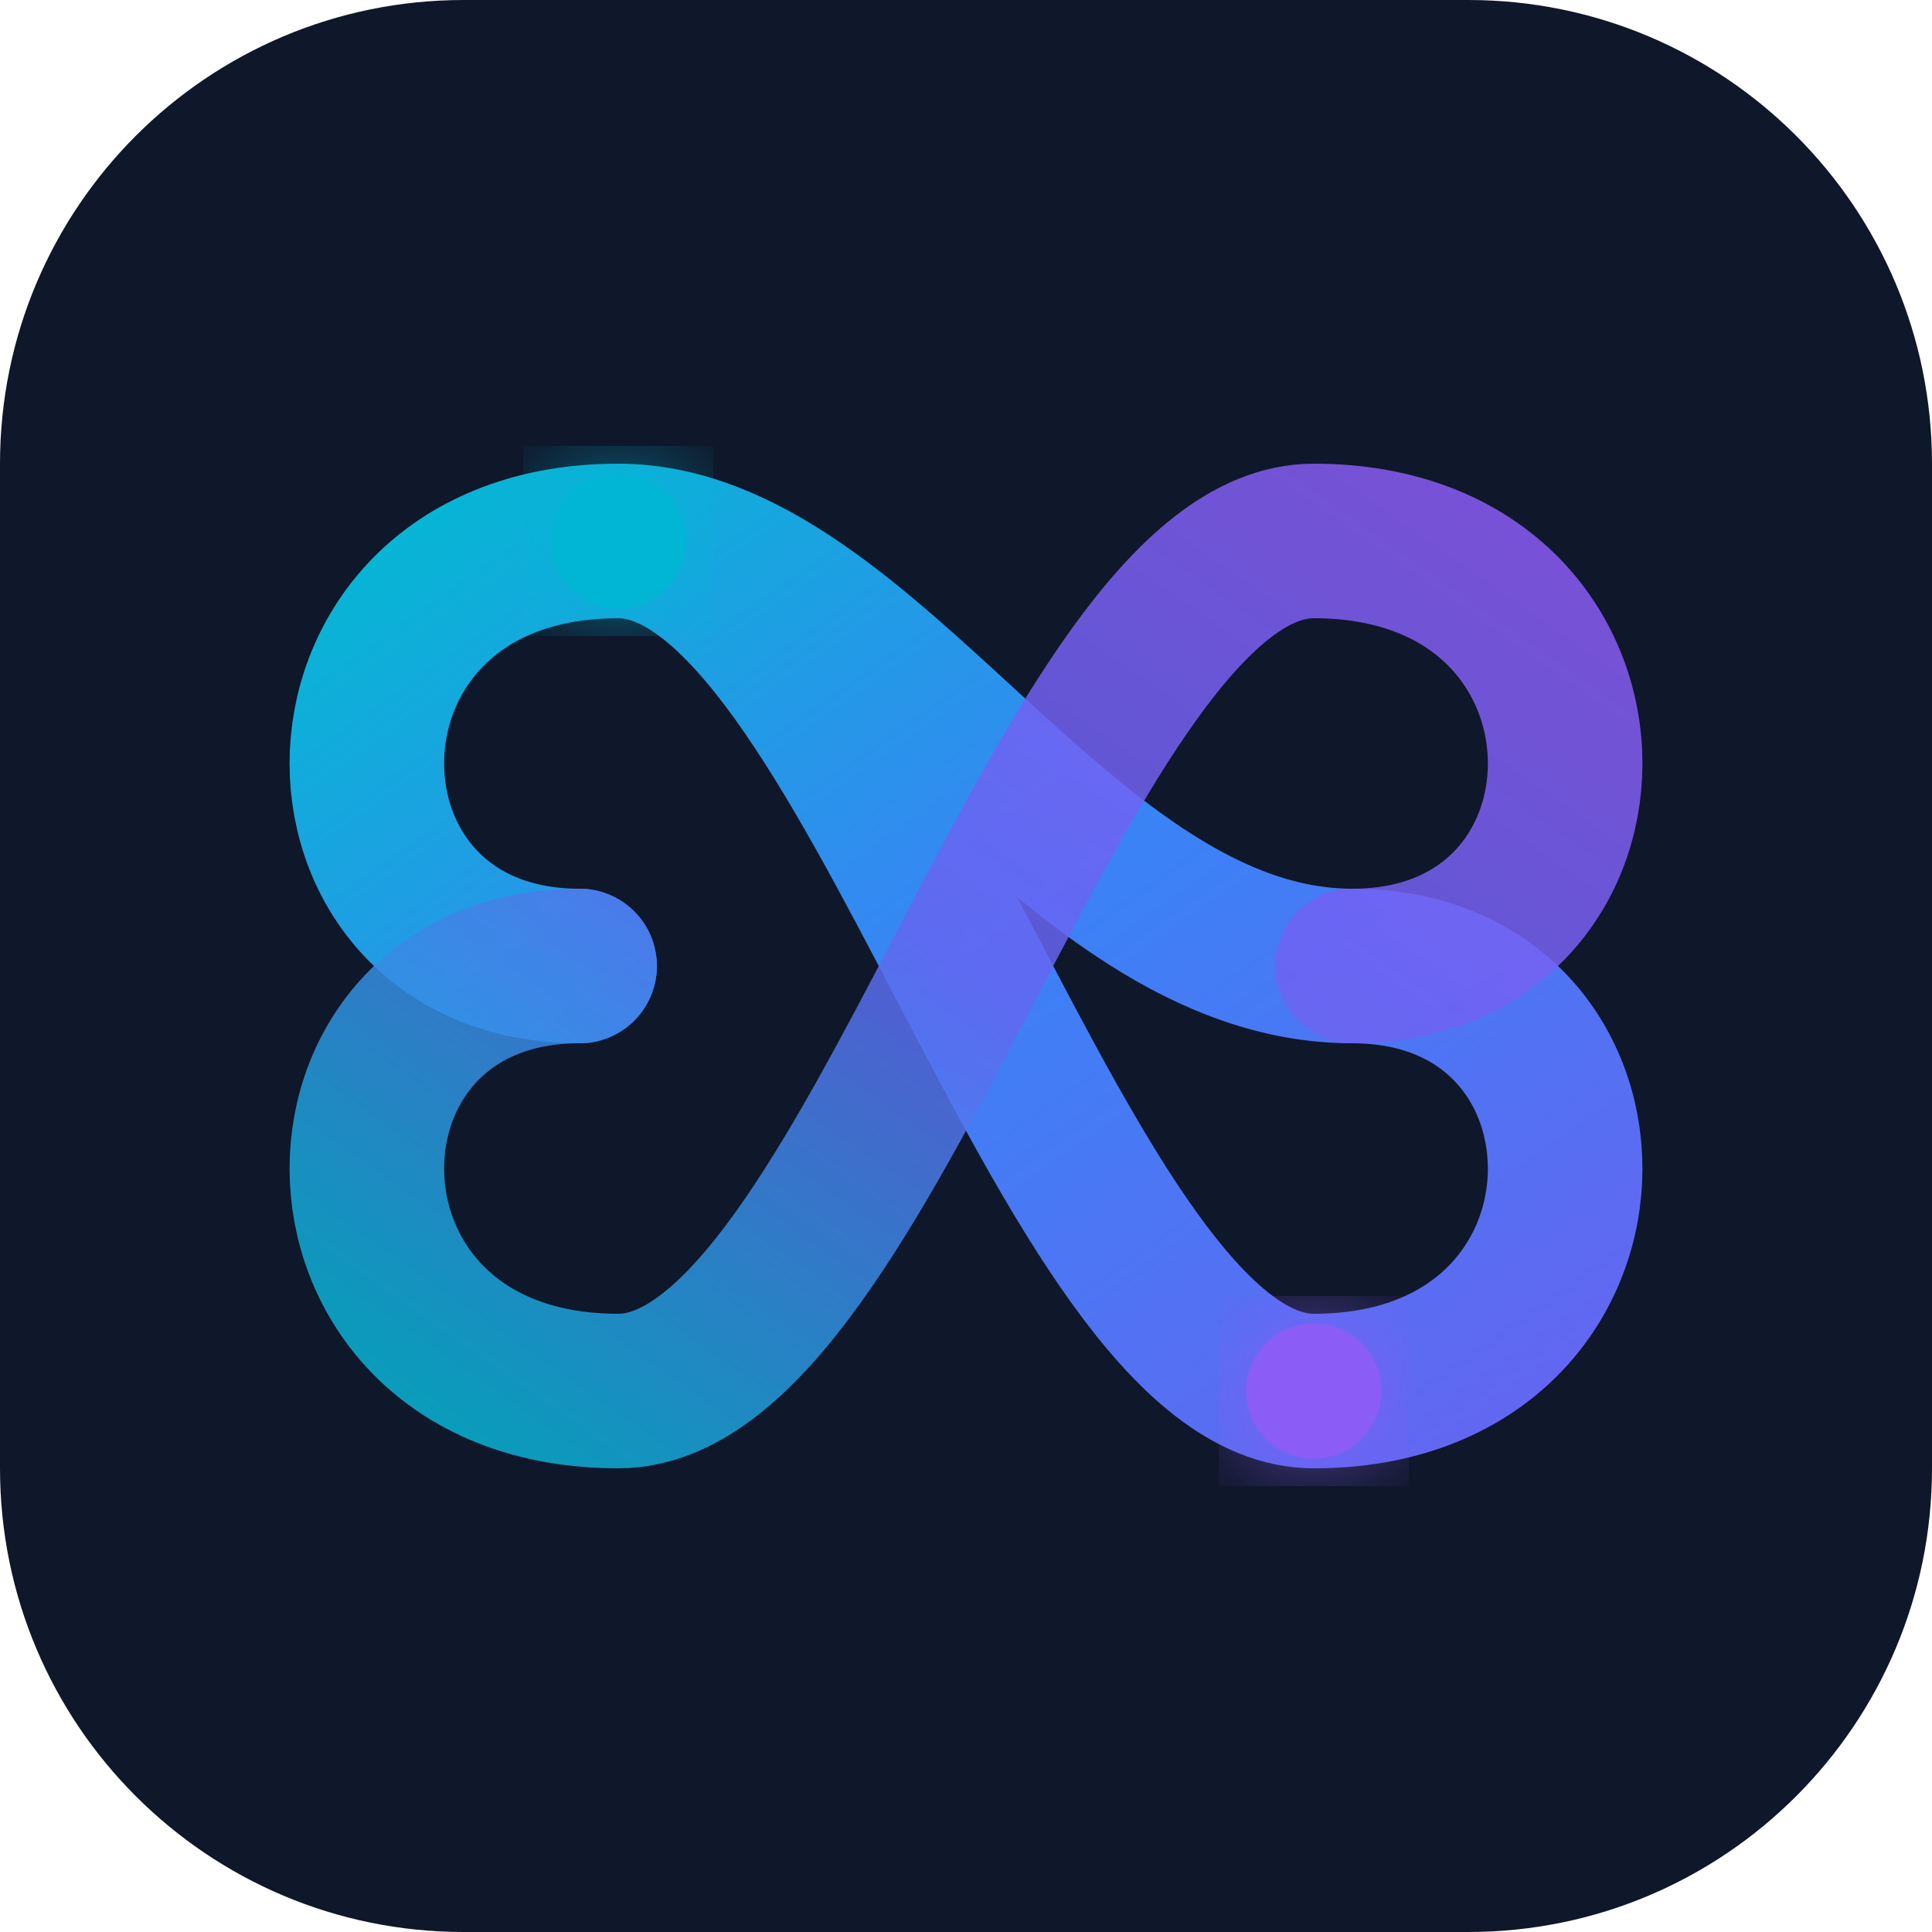
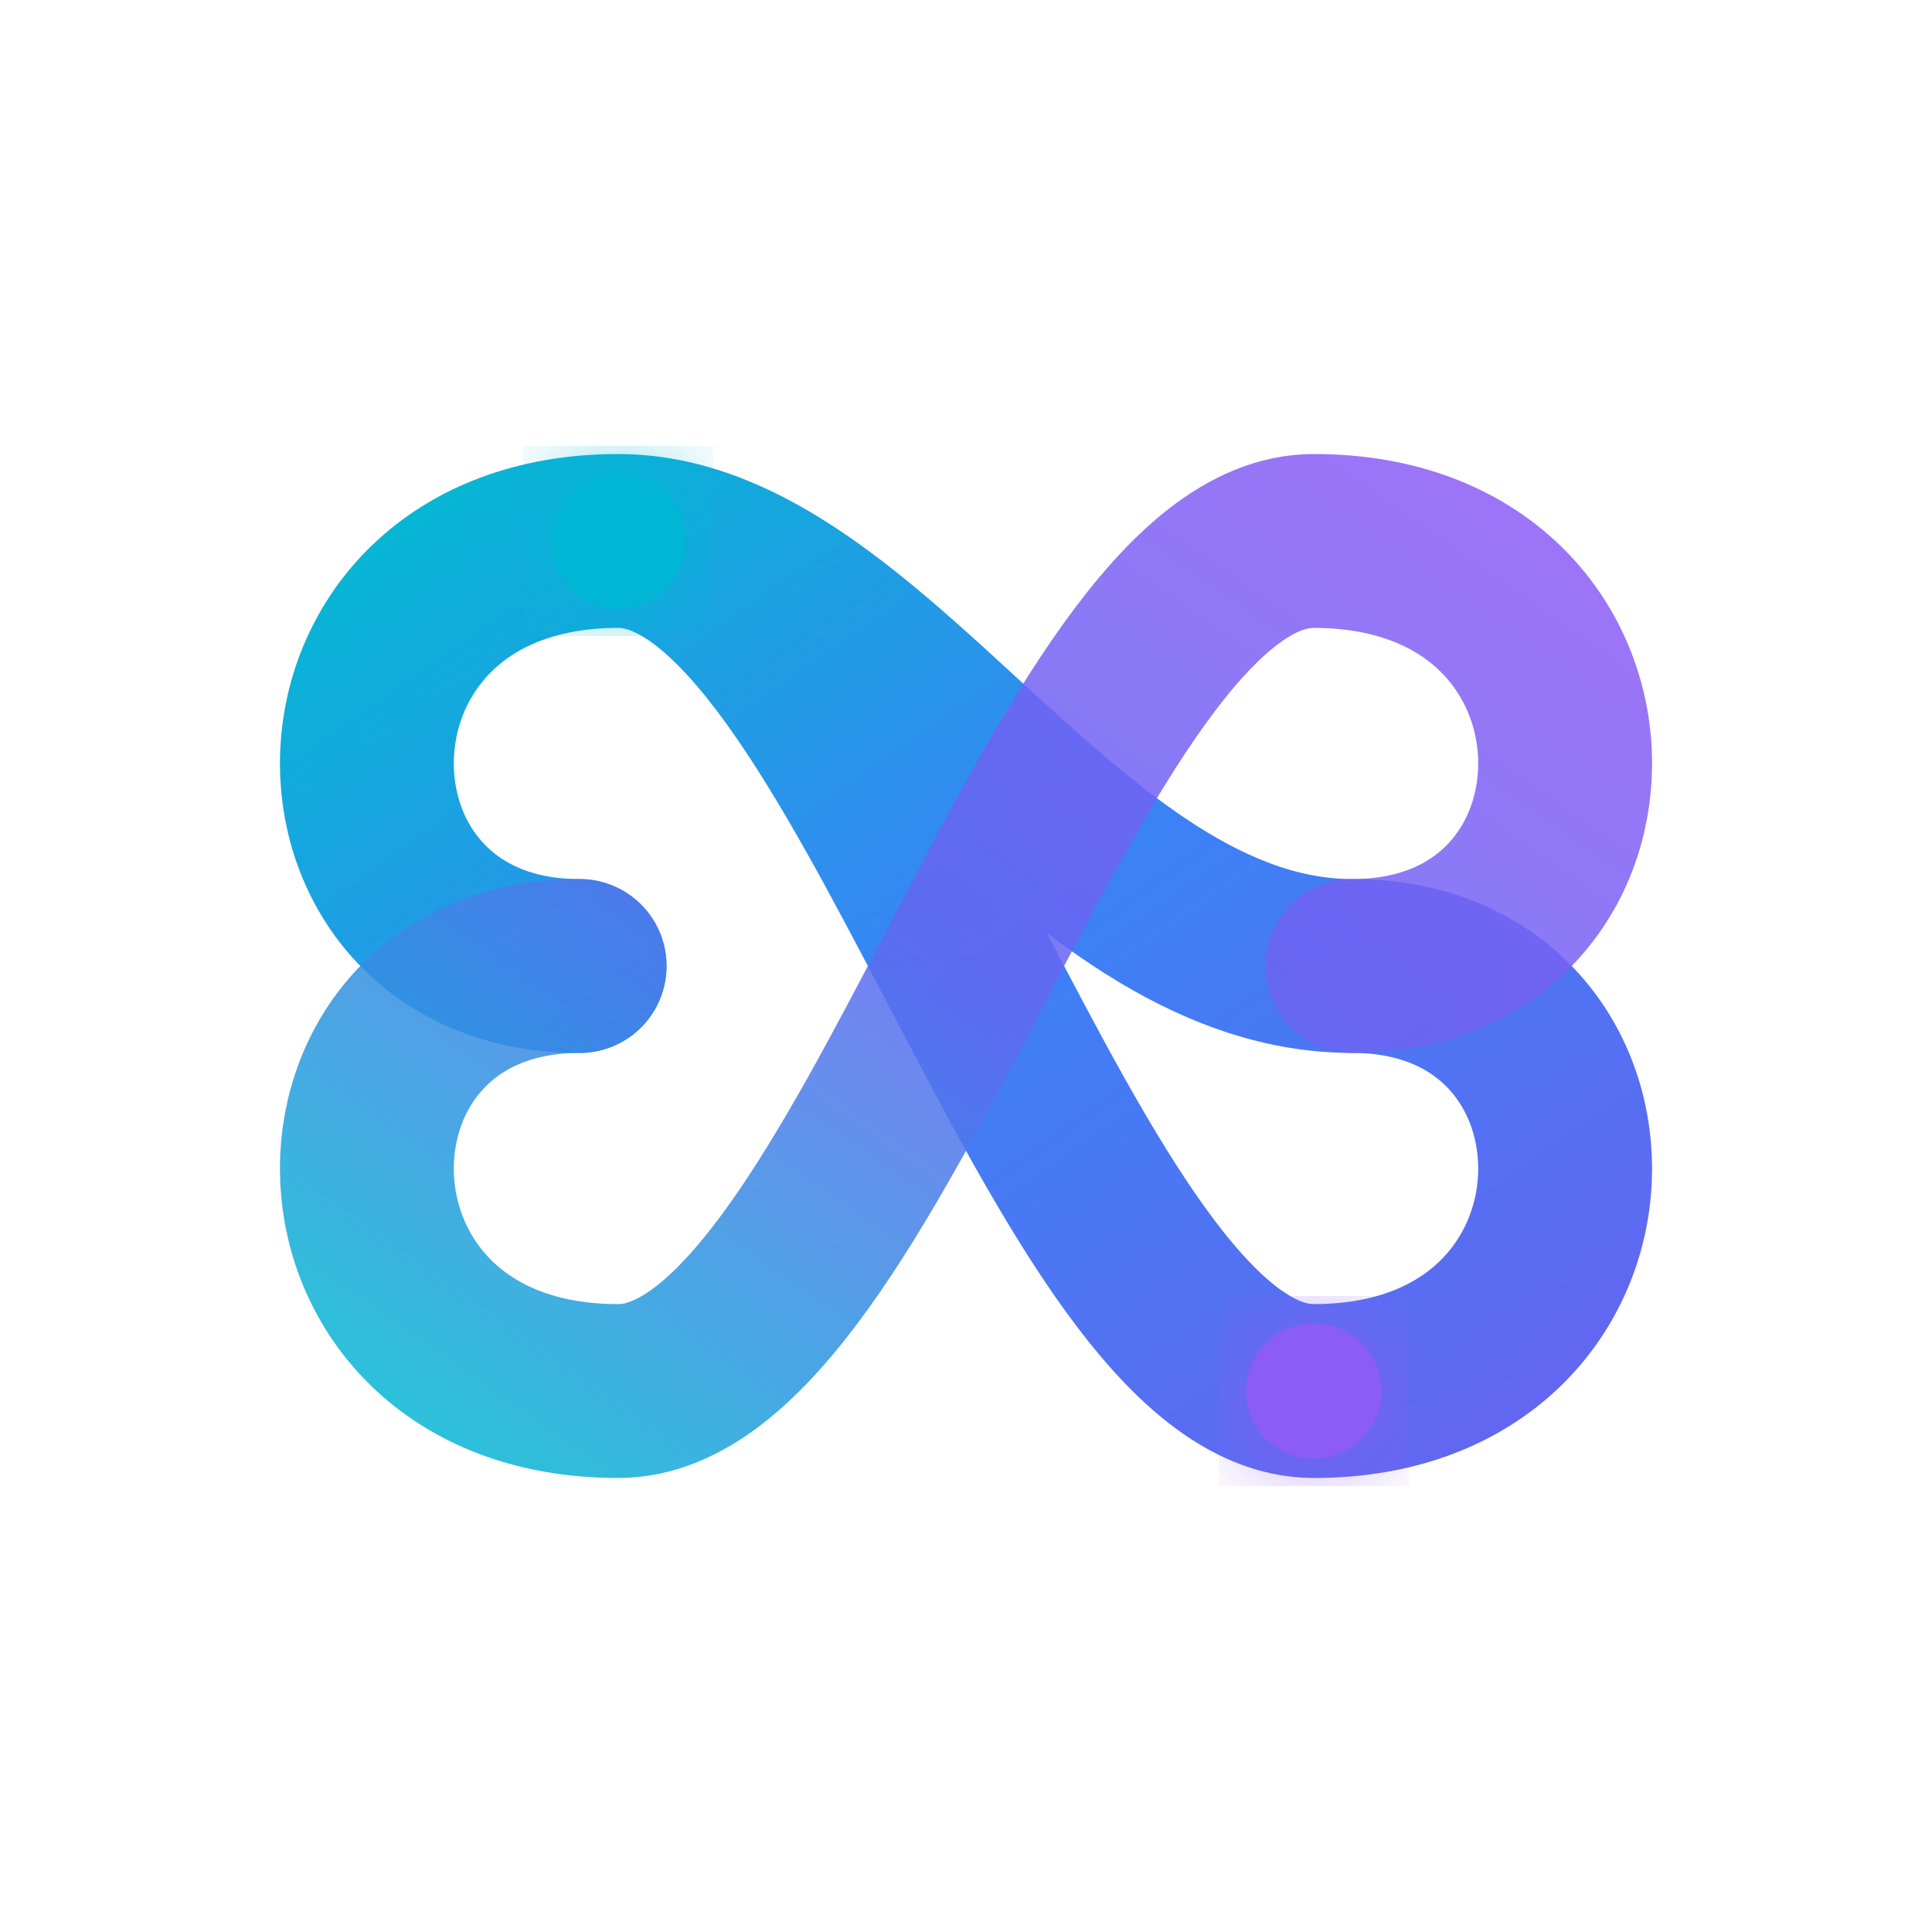
<svg xmlns="http://www.w3.org/2000/svg" viewBox="0 0 100 100" width="512" height="512">
  <defs>
    <linearGradient id="eventlooGrad1" x1="0%" y1="0%" x2="100%" y2="100%">
      <stop offset="0%" stop-color="#06B6D4" />
      <stop offset="50%" stop-color="#3B82F6" />
      <stop offset="100%" stop-color="#6366F1" />
    </linearGradient>
    <linearGradient id="eventlooGrad2" x1="100%" y1="0%" x2="0%" y2="100%">
      <stop offset="0%" stop-color="#8B5CF6" />
      <stop offset="50%" stop-color="#6366F1" />
      <stop offset="100%" stop-color="#06B6D4" />
    </linearGradient>
    <filter id="glow" x="-20%" y="-20%" width="140%" height="140%">
      <feGaussianBlur stdDeviation="3" result="blur" />
      <feComposite in="SourceGraphic" in2="blur" operator="over" />
    </filter>
  </defs>
-   <rect width="100" height="100" rx="24" fill="#0F172A" />
-   <path d="M30 50 C15 50 15 28 32 28 C45 28 55 72 68 72 C85 72 85 50 70 50 C55 50 45 28 32 28 C15 28 15 50 30 50 Z" fill="none" stroke="url(#eventlooGrad1)" stroke-width="8" stroke-linecap="round" stroke-linejoin="round" />
-   <path d="M70 50 C85 50 85 28 68 28 C55 28 45 72 32 72 C15 72 15 50 30 50" fill="none" stroke="url(#eventlooGrad2)" stroke-width="8" stroke-linecap="round" stroke-linejoin="round" opacity="0.85" />
+   <path d="M30 50 C15 50 15 28 32 28 C45 28 55 72 68 72 C85 72 85 50 70 50 C55 50 45 28 32 28 C15 28 15 50 30 50 Z" fill="none" stroke="url(#eventlooGrad1)" stroke-width="9" stroke-linecap="round" stroke-linejoin="round" />
+   <path d="M70 50 C85 50 85 28 68 28 C55 28 45 72 32 72 C15 72 15 50 30 50" fill="none" stroke="url(#eventlooGrad2)" stroke-width="9" stroke-linecap="round" stroke-linejoin="round" opacity="0.85" />
  <circle cx="32" cy="28" r="3.5" fill="#06B6D4" filter="url(#glow)" />
  <circle cx="68" cy="72" r="3.5" fill="#8B5CF6" filter="url(#glow)" />
</svg>
